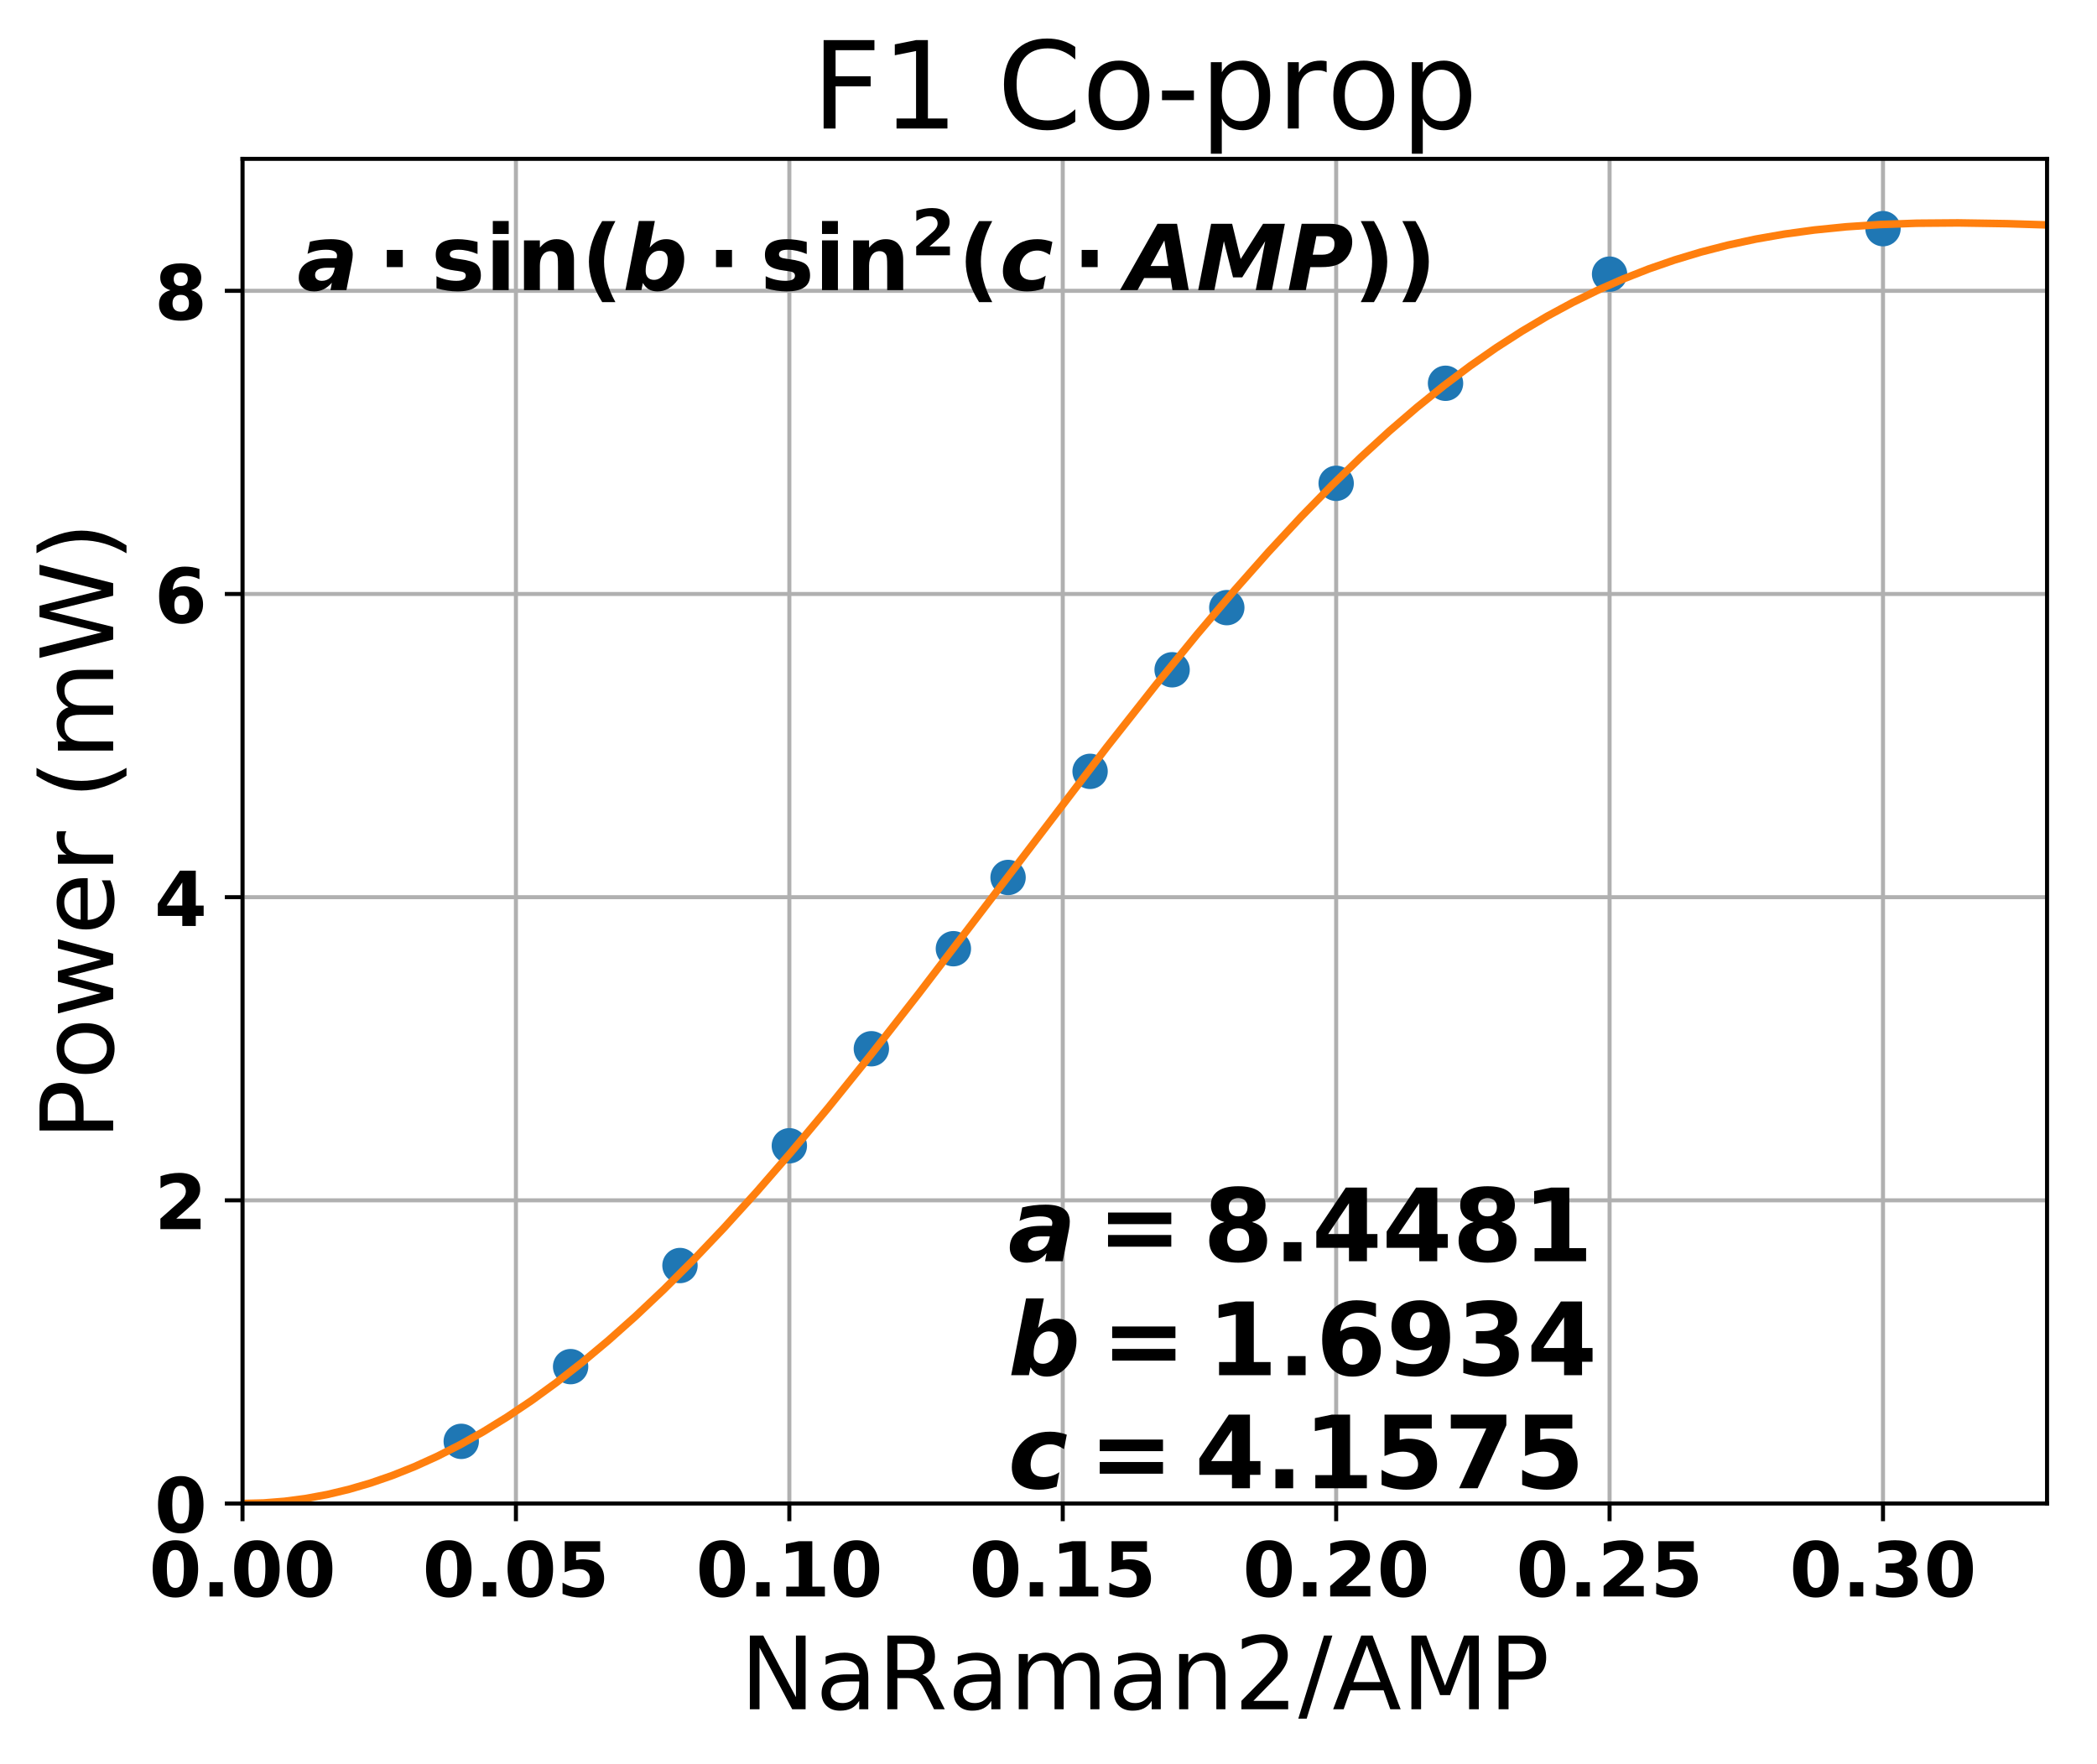
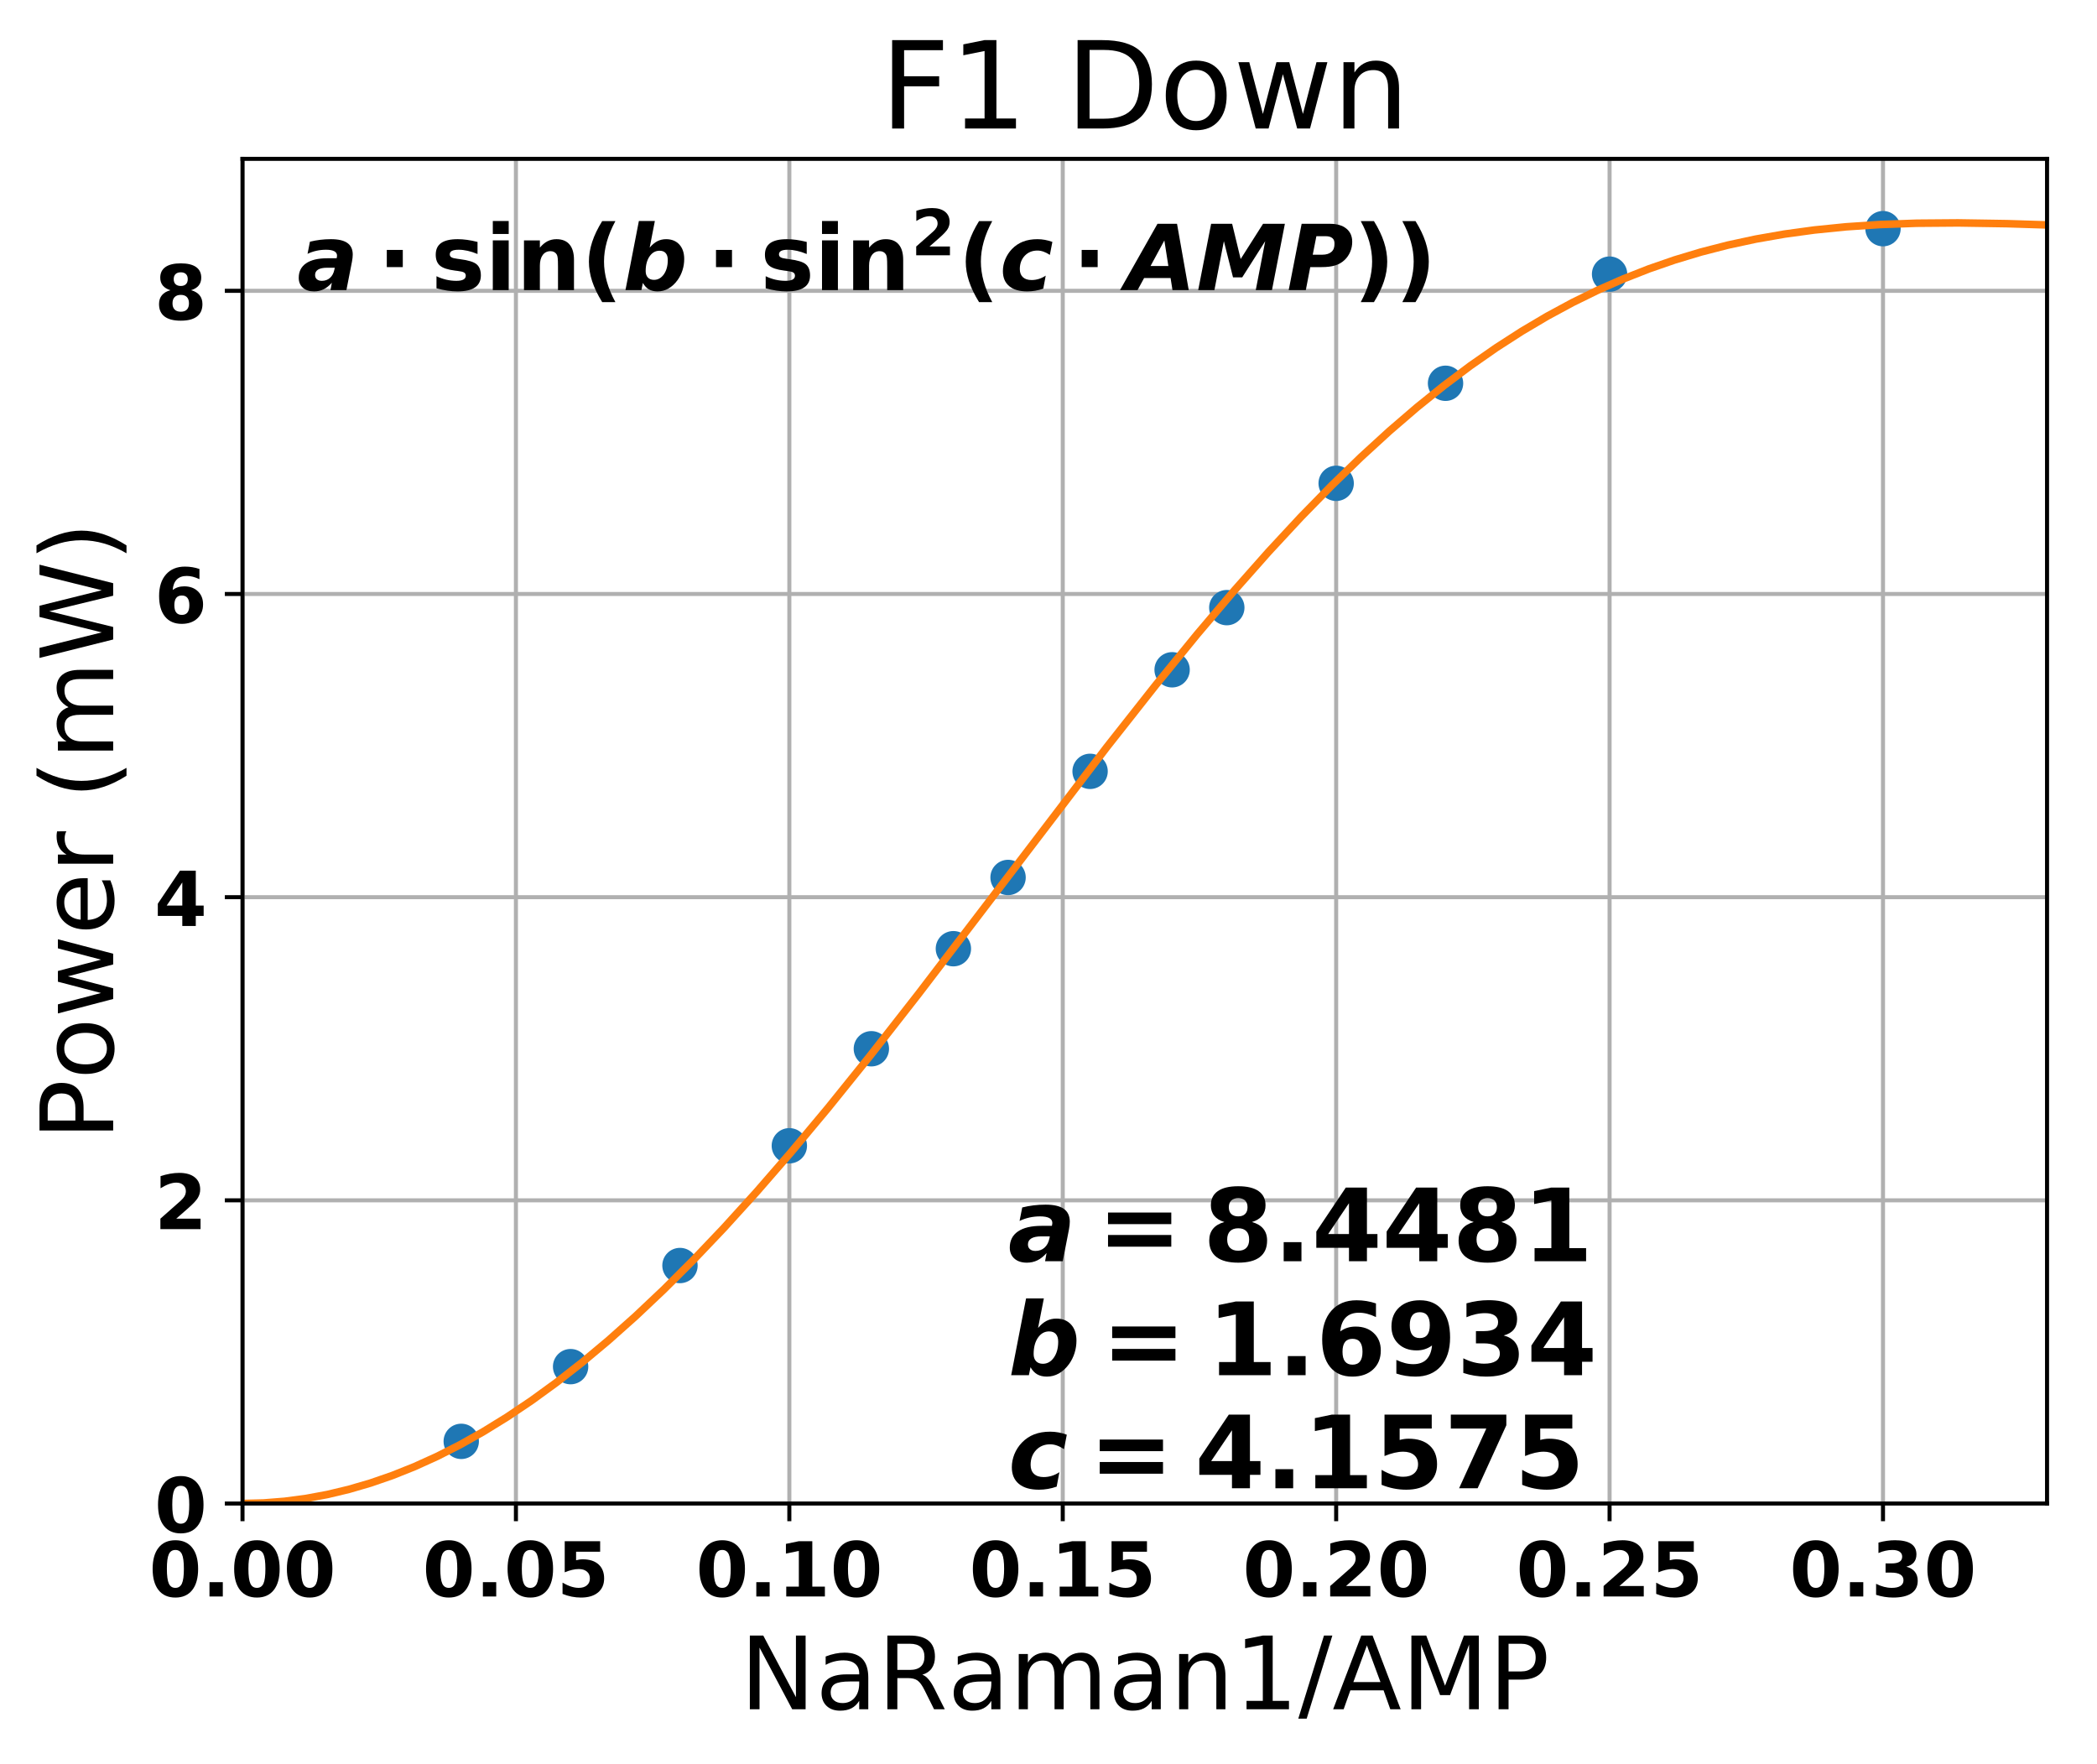
<svg xmlns="http://www.w3.org/2000/svg" xmlns:xlink="http://www.w3.org/1999/xlink" height="349pt" version="1.1" viewBox="0 0 415 349" width="415pt">
  <defs>
    <style type="text/css">
*{stroke-linecap:butt;stroke-linejoin:round;}
  </style>
  </defs>
  <g id="figure_1">
    <g id="patch_1">
      <path d="M 0 349.622  L 415.813 349.622  L 415.813 0  L 0 0  z " style="fill:none;" />
    </g>
    <g id="axes_1">
      <g id="patch_2">
        <path d="M 47.993 297.548  L 405.113 297.548  L 405.113 31.436  L 47.993 31.436  z " style="fill:none;" />
      </g>
      <g id="matplotlib.axis_1">
        <g id="xtick_1">
          <g id="line2d_1">
            <path clip-path="url(#pe3d13dc53c)" d="M 47.993 297.548  L 47.993 31.436  " style="fill:none;stroke:#b0b0b0;stroke-linecap:square;stroke-width:0.8;" />
          </g>
          <g id="line2d_2">
            <defs>
              <path d="M 0 0  L 0 3.5  " id="m005f0a59be" style="stroke:#000000;stroke-width:0.8;" />
            </defs>
            <g>
              <use style="stroke:#000000;stroke-width:0.8;" x="47.993" xlink:href="#m005f0a59be" y="297.548" />
            </g>
          </g>
          <g id="text_1">
            <defs>
              <path d="M 46 36.531  Q 46 50.203 43.438 55.781  Q 40.875 61.375 34.812 61.375  Q 28.766 61.375 26.172 55.781  Q 23.578 50.203 23.578 36.531  Q 23.578 22.703 26.172 17.031  Q 28.766 11.375 34.812 11.375  Q 40.828 11.375 43.406 17.031  Q 46 22.703 46 36.531  z M 64.797 36.375  Q 64.797 18.266 56.984 8.422  Q 49.172 -1.422 34.812 -1.422  Q 20.406 -1.422 12.594 8.422  Q 4.781 18.266 4.781 36.375  Q 4.781 54.547 12.594 64.375  Q 20.406 74.219 34.812 74.219  Q 49.172 74.219 56.984 64.375  Q 64.797 54.547 64.797 36.375  z " id="DejaVuSans-Bold-30" />
              <path d="M 10.203 18.891  L 27.781 18.891  L 27.781 0  L 10.203 0  z " id="DejaVuSans-Bold-2e" />
            </defs>
            <g transform="translate(29.48906 315.9459)scale(0.15 -0.15)">
              <use xlink:href="#DejaVuSans-Bold-30" />
              <use x="69.58" xlink:href="#DejaVuSans-Bold-2e" />
              <use x="107.568" xlink:href="#DejaVuSans-Bold-30" />
              <use x="177.148" xlink:href="#DejaVuSans-Bold-30" />
            </g>
          </g>
        </g>
        <g id="xtick_2">
          <g id="line2d_3">
            <path clip-path="url(#pe3d13dc53c)" d="M 102.102 297.548  L 102.102 31.436  " style="fill:none;stroke:#b0b0b0;stroke-linecap:square;stroke-width:0.8;" />
          </g>
          <g id="line2d_4">
            <g>
              <use style="stroke:#000000;stroke-width:0.8;" x="102.102" xlink:href="#m005f0a59be" y="297.548" />
            </g>
          </g>
          <g id="text_2">
            <defs>
              <path d="M 10.594 72.906  L 57.328 72.906  L 57.328 59.078  L 25.594 59.078  L 25.594 47.797  Q 27.734 48.391 29.906 48.703  Q 32.078 49.031 34.422 49.031  Q 47.75 49.031 55.172 42.359  Q 62.594 35.688 62.594 23.781  Q 62.594 11.969 54.516 5.266  Q 46.438 -1.422 32.078 -1.422  Q 25.875 -1.422 19.797 -0.219  Q 13.719 0.984 7.719 3.422  L 7.719 18.219  Q 13.672 14.797 19.016 13.078  Q 24.359 11.375 29.109 11.375  Q 35.938 11.375 39.859 14.719  Q 43.797 18.062 43.797 23.781  Q 43.797 29.547 39.859 32.859  Q 35.938 36.188 29.109 36.188  Q 25.047 36.188 20.453 35.125  Q 15.875 34.078 10.594 31.891  z " id="DejaVuSans-Bold-35" />
            </defs>
            <g transform="translate(83.59815 315.9459)scale(0.15 -0.15)">
              <use xlink:href="#DejaVuSans-Bold-30" />
              <use x="69.58" xlink:href="#DejaVuSans-Bold-2e" />
              <use x="107.568" xlink:href="#DejaVuSans-Bold-30" />
              <use x="177.148" xlink:href="#DejaVuSans-Bold-35" />
            </g>
          </g>
        </g>
        <g id="xtick_3">
          <g id="line2d_5">
            <path clip-path="url(#pe3d13dc53c)" d="M 156.211 297.548  L 156.211 31.436  " style="fill:none;stroke:#b0b0b0;stroke-linecap:square;stroke-width:0.8;" />
          </g>
          <g id="line2d_6">
            <g>
              <use style="stroke:#000000;stroke-width:0.8;" x="156.211" xlink:href="#m005f0a59be" y="297.548" />
            </g>
          </g>
          <g id="text_3">
            <defs>
              <path d="M 11.719 12.984  L 28.328 12.984  L 28.328 60.109  L 11.281 56.594  L 11.281 69.391  L 28.219 72.906  L 46.094 72.906  L 46.094 12.984  L 62.703 12.984  L 62.703 0  L 11.719 0  z " id="DejaVuSans-Bold-31" />
            </defs>
            <g transform="translate(137.7072 315.9459)scale(0.15 -0.15)">
              <use xlink:href="#DejaVuSans-Bold-30" />
              <use x="69.58" xlink:href="#DejaVuSans-Bold-2e" />
              <use x="107.568" xlink:href="#DejaVuSans-Bold-31" />
              <use x="177.148" xlink:href="#DejaVuSans-Bold-30" />
            </g>
          </g>
        </g>
        <g id="xtick_4">
          <g id="line2d_7">
            <path clip-path="url(#pe3d13dc53c)" d="M 210.32 297.548  L 210.32 31.436  " style="fill:none;stroke:#b0b0b0;stroke-linecap:square;stroke-width:0.8;" />
          </g>
          <g id="line2d_8">
            <g>
              <use style="stroke:#000000;stroke-width:0.8;" x="210.32" xlink:href="#m005f0a59be" y="297.548" />
            </g>
          </g>
          <g id="text_4">
            <g transform="translate(191.8163 315.9459)scale(0.15 -0.15)">
              <use xlink:href="#DejaVuSans-Bold-30" />
              <use x="69.58" xlink:href="#DejaVuSans-Bold-2e" />
              <use x="107.568" xlink:href="#DejaVuSans-Bold-31" />
              <use x="177.148" xlink:href="#DejaVuSans-Bold-35" />
            </g>
          </g>
        </g>
        <g id="xtick_5">
          <g id="line2d_9">
            <path clip-path="url(#pe3d13dc53c)" d="M 264.429 297.548  L 264.429 31.436  " style="fill:none;stroke:#b0b0b0;stroke-linecap:square;stroke-width:0.8;" />
          </g>
          <g id="line2d_10">
            <g>
              <use style="stroke:#000000;stroke-width:0.8;" x="264.429" xlink:href="#m005f0a59be" y="297.548" />
            </g>
          </g>
          <g id="text_5">
            <defs>
              <path d="M 28.812 13.812  L 60.891 13.812  L 60.891 0  L 7.906 0  L 7.906 13.812  L 34.516 37.312  Q 38.094 40.531 39.797 43.609  Q 41.5 46.688 41.5 50  Q 41.5 55.125 38.062 58.25  Q 34.625 61.375 28.906 61.375  Q 24.516 61.375 19.281 59.5  Q 14.062 57.625 8.109 53.906  L 8.109 69.922  Q 14.453 72.016 20.656 73.109  Q 26.859 74.219 32.812 74.219  Q 45.906 74.219 53.156 68.453  Q 60.406 62.703 60.406 52.391  Q 60.406 46.438 57.328 41.281  Q 54.25 36.141 44.391 27.484  z " id="DejaVuSans-Bold-32" />
            </defs>
            <g transform="translate(245.9254 315.9459)scale(0.15 -0.15)">
              <use xlink:href="#DejaVuSans-Bold-30" />
              <use x="69.58" xlink:href="#DejaVuSans-Bold-2e" />
              <use x="107.568" xlink:href="#DejaVuSans-Bold-32" />
              <use x="177.148" xlink:href="#DejaVuSans-Bold-30" />
            </g>
          </g>
        </g>
        <g id="xtick_6">
          <g id="line2d_11">
            <path clip-path="url(#pe3d13dc53c)" d="M 318.538 297.548  L 318.538 31.436  " style="fill:none;stroke:#b0b0b0;stroke-linecap:square;stroke-width:0.8;" />
          </g>
          <g id="line2d_12">
            <g>
              <use style="stroke:#000000;stroke-width:0.8;" x="318.538" xlink:href="#m005f0a59be" y="297.548" />
            </g>
          </g>
          <g id="text_6">
            <g transform="translate(300.0345 315.9459)scale(0.15 -0.15)">
              <use xlink:href="#DejaVuSans-Bold-30" />
              <use x="69.58" xlink:href="#DejaVuSans-Bold-2e" />
              <use x="107.568" xlink:href="#DejaVuSans-Bold-32" />
              <use x="177.148" xlink:href="#DejaVuSans-Bold-35" />
            </g>
          </g>
        </g>
        <g id="xtick_7">
          <g id="line2d_13">
            <path clip-path="url(#pe3d13dc53c)" d="M 372.648 297.548  L 372.648 31.436  " style="fill:none;stroke:#b0b0b0;stroke-linecap:square;stroke-width:0.8;" />
          </g>
          <g id="line2d_14">
            <g>
              <use style="stroke:#000000;stroke-width:0.8;" x="372.648" xlink:href="#m005f0a59be" y="297.548" />
            </g>
          </g>
          <g id="text_7">
            <defs>
              <path d="M 46.578 39.312  Q 53.953 37.406 57.781 32.688  Q 61.625 27.984 61.625 20.703  Q 61.625 9.859 53.312 4.219  Q 45.016 -1.422 29.109 -1.422  Q 23.484 -1.422 17.844 -0.516  Q 12.203 0.391 6.688 2.203  L 6.688 16.703  Q 11.969 14.062 17.156 12.719  Q 22.359 11.375 27.391 11.375  Q 34.859 11.375 38.844 13.953  Q 42.828 16.547 42.828 21.391  Q 42.828 26.375 38.75 28.938  Q 34.672 31.5 26.703 31.5  L 19.188 31.5  L 19.188 43.609  L 27.094 43.609  Q 34.188 43.609 37.641 45.828  Q 41.109 48.047 41.109 52.594  Q 41.109 56.781 37.734 59.078  Q 34.375 61.375 28.219 61.375  Q 23.688 61.375 19.047 60.344  Q 14.406 59.328 9.812 57.328  L 9.812 71.094  Q 15.375 72.656 20.844 73.438  Q 26.312 74.219 31.594 74.219  Q 45.797 74.219 52.844 69.547  Q 59.906 64.891 59.906 55.516  Q 59.906 49.125 56.531 45.047  Q 53.172 40.969 46.578 39.312  z " id="DejaVuSans-Bold-33" />
            </defs>
            <g transform="translate(354.1436 315.9459)scale(0.15 -0.15)">
              <use xlink:href="#DejaVuSans-Bold-30" />
              <use x="69.58" xlink:href="#DejaVuSans-Bold-2e" />
              <use x="107.568" xlink:href="#DejaVuSans-Bold-33" />
              <use x="177.148" xlink:href="#DejaVuSans-Bold-30" />
            </g>
          </g>
        </g>
        <g id="text_8">
          <defs>
            <path d="M 9.812 72.906  L 23.094 72.906  L 55.422 11.922  L 55.422 72.906  L 64.984 72.906  L 64.984 0  L 51.703 0  L 19.391 60.984  L 19.391 0  L 9.812 0  z " id="DejaVuSans-4e" />
            <path d="M 34.281 27.484  Q 23.391 27.484 19.188 25  Q 14.984 22.516 14.984 16.5  Q 14.984 11.719 18.141 8.906  Q 21.297 6.109 26.703 6.109  Q 34.188 6.109 38.703 11.406  Q 43.219 16.703 43.219 25.484  L 43.219 27.484  z M 52.203 31.203  L 52.203 0  L 43.219 0  L 43.219 8.297  Q 40.141 3.328 35.547 0.953  Q 30.953 -1.422 24.312 -1.422  Q 15.922 -1.422 10.953 3.297  Q 6 8.016 6 15.922  Q 6 25.141 12.172 29.828  Q 18.359 34.516 30.609 34.516  L 43.219 34.516  L 43.219 35.406  Q 43.219 41.609 39.141 45  Q 35.062 48.391 27.688 48.391  Q 23 48.391 18.547 47.266  Q 14.109 46.141 10.016 43.891  L 10.016 52.203  Q 14.938 54.109 19.578 55.047  Q 24.219 56 28.609 56  Q 40.484 56 46.344 49.844  Q 52.203 43.703 52.203 31.203  z " id="DejaVuSans-61" />
            <path d="M 44.391 34.188  Q 47.562 33.109 50.562 29.594  Q 53.562 26.078 56.594 19.922  L 66.609 0  L 56 0  L 46.688 18.703  Q 43.062 26.031 39.672 28.422  Q 36.281 30.812 30.422 30.812  L 19.672 30.812  L 19.672 0  L 9.812 0  L 9.812 72.906  L 32.078 72.906  Q 44.578 72.906 50.734 67.672  Q 56.891 62.453 56.891 51.906  Q 56.891 45.016 53.688 40.469  Q 50.484 35.938 44.391 34.188  z M 19.672 64.797  L 19.672 38.922  L 32.078 38.922  Q 39.203 38.922 42.844 42.219  Q 46.484 45.516 46.484 51.906  Q 46.484 58.297 42.844 61.547  Q 39.203 64.797 32.078 64.797  z " id="DejaVuSans-52" />
            <path d="M 52 44.188  Q 55.375 50.25 60.062 53.125  Q 64.75 56 71.094 56  Q 79.641 56 84.281 50.016  Q 88.922 44.047 88.922 33.016  L 88.922 0  L 79.891 0  L 79.891 32.719  Q 79.891 40.578 77.094 44.375  Q 74.312 48.188 68.609 48.188  Q 61.625 48.188 57.562 43.547  Q 53.516 38.922 53.516 30.906  L 53.516 0  L 44.484 0  L 44.484 32.719  Q 44.484 40.625 41.703 44.406  Q 38.922 48.188 33.109 48.188  Q 26.219 48.188 22.156 43.531  Q 18.109 38.875 18.109 30.906  L 18.109 0  L 9.078 0  L 9.078 54.688  L 18.109 54.688  L 18.109 46.188  Q 21.188 51.219 25.484 53.609  Q 29.781 56 35.688 56  Q 41.656 56 45.828 52.969  Q 50 49.953 52 44.188  z " id="DejaVuSans-6d" />
            <path d="M 54.891 33.016  L 54.891 0  L 45.906 0  L 45.906 32.719  Q 45.906 40.484 42.875 44.328  Q 39.844 48.188 33.797 48.188  Q 26.516 48.188 22.312 43.547  Q 18.109 38.922 18.109 30.906  L 18.109 0  L 9.078 0  L 9.078 54.688  L 18.109 54.688  L 18.109 46.188  Q 21.344 51.125 25.703 53.562  Q 30.078 56 35.797 56  Q 45.219 56 50.047 50.172  Q 54.891 44.344 54.891 33.016  z " id="DejaVuSans-6e" />
-             <path d="M 19.188 8.297  L 53.609 8.297  L 53.609 0  L 7.328 0  L 7.328 8.297  Q 12.938 14.109 22.625 23.891  Q 32.328 33.688 34.812 36.531  Q 39.547 41.844 41.422 45.531  Q 43.312 49.219 43.312 52.781  Q 43.312 58.594 39.234 62.25  Q 35.156 65.922 28.609 65.922  Q 23.969 65.922 18.812 64.312  Q 13.672 62.703 7.812 59.422  L 7.812 69.391  Q 13.766 71.781 18.938 73  Q 24.125 74.219 28.422 74.219  Q 39.75 74.219 46.484 68.547  Q 53.219 62.891 53.219 53.422  Q 53.219 48.922 51.531 44.891  Q 49.859 40.875 45.406 35.406  Q 44.188 33.984 37.641 27.219  Q 31.109 20.453 19.188 8.297  z " id="DejaVuSans-32" />
+             <path d="M 12.406 8.297  L 28.516 8.297  L 28.516 63.922  L 10.984 60.406  L 10.984 69.391  L 28.422 72.906  L 38.281 72.906  L 38.281 8.297  L 54.391 8.297  L 54.391 0  L 12.406 0  z " id="DejaVuSans-31" />
            <path d="M 25.391 72.906  L 33.688 72.906  L 8.297 -9.281  L 0 -9.281  z " id="DejaVuSans-2f" />
            <path d="M 34.188 63.188  L 20.797 26.906  L 47.609 26.906  z M 28.609 72.906  L 39.797 72.906  L 67.578 0  L 57.328 0  L 50.688 18.703  L 17.828 18.703  L 11.188 0  L 0.781 0  z " id="DejaVuSans-41" />
            <path d="M 9.812 72.906  L 24.516 72.906  L 43.109 23.297  L 61.812 72.906  L 76.516 72.906  L 76.516 0  L 66.891 0  L 66.891 64.016  L 48.094 14.016  L 38.188 14.016  L 19.391 64.016  L 19.391 0  L 9.812 0  z " id="DejaVuSans-4d" />
            <path d="M 19.672 64.797  L 19.672 37.406  L 32.078 37.406  Q 38.969 37.406 42.719 40.969  Q 46.484 44.531 46.484 51.125  Q 46.484 57.672 42.719 61.234  Q 38.969 64.797 32.078 64.797  z M 9.812 72.906  L 32.078 72.906  Q 44.344 72.906 50.609 67.359  Q 56.891 61.812 56.891 51.125  Q 56.891 40.328 50.609 34.812  Q 44.344 29.297 32.078 29.297  L 19.672 29.297  L 19.672 0  L 9.812 0  z " id="DejaVuSans-50" />
          </defs>
          <g transform="translate(146.4342 338.2623)scale(0.2 -0.2)">
            <use xlink:href="#DejaVuSans-4e" />
            <use x="74.805" xlink:href="#DejaVuSans-61" />
            <use x="136.084" xlink:href="#DejaVuSans-52" />
            <use x="205.535" xlink:href="#DejaVuSans-61" />
            <use x="266.814" xlink:href="#DejaVuSans-6d" />
            <use x="364.227" xlink:href="#DejaVuSans-61" />
            <use x="425.506" xlink:href="#DejaVuSans-6e" />
-             <use x="488.885" xlink:href="#DejaVuSans-32" />
+             <use x="488.885" xlink:href="#DejaVuSans-31" />
            <use x="552.508" xlink:href="#DejaVuSans-2f" />
            <use x="586.199" xlink:href="#DejaVuSans-41" />
            <use x="654.607" xlink:href="#DejaVuSans-4d" />
            <use x="740.887" xlink:href="#DejaVuSans-50" />
          </g>
        </g>
      </g>
      <g id="matplotlib.axis_2">
        <g id="ytick_1">
          <g id="line2d_15">
            <path clip-path="url(#pe3d13dc53c)" d="M 47.993 297.548  L 405.113 297.548  " style="fill:none;stroke:#b0b0b0;stroke-linecap:square;stroke-width:0.8;" />
          </g>
          <g id="line2d_16">
            <defs>
              <path d="M 0 0  L -3.5 0  " id="mc3ce260a5b" style="stroke:#000000;stroke-width:0.8;" />
            </defs>
            <g>
              <use style="stroke:#000000;stroke-width:0.8;" x="47.993" xlink:href="#mc3ce260a5b" y="297.548" />
            </g>
          </g>
          <g id="text_9">
            <g transform="translate(30.55625 303.2471)scale(0.15 -0.15)">
              <use xlink:href="#DejaVuSans-Bold-30" />
            </g>
          </g>
        </g>
        <g id="ytick_2">
          <g id="line2d_17">
            <path clip-path="url(#pe3d13dc53c)" d="M 47.993 237.549  L 405.113 237.549  " style="fill:none;stroke:#b0b0b0;stroke-linecap:square;stroke-width:0.8;" />
          </g>
          <g id="line2d_18">
            <g>
              <use style="stroke:#000000;stroke-width:0.8;" x="47.993" xlink:href="#mc3ce260a5b" y="237.549" />
            </g>
          </g>
          <g id="text_10">
            <g transform="translate(30.55625 243.248)scale(0.15 -0.15)">
              <use xlink:href="#DejaVuSans-Bold-32" />
            </g>
          </g>
        </g>
        <g id="ytick_3">
          <g id="line2d_19">
            <path clip-path="url(#pe3d13dc53c)" d="M 47.993 177.55  L 405.113 177.55  " style="fill:none;stroke:#b0b0b0;stroke-linecap:square;stroke-width:0.8;" />
          </g>
          <g id="line2d_20">
            <g>
              <use style="stroke:#000000;stroke-width:0.8;" x="47.993" xlink:href="#mc3ce260a5b" y="177.55" />
            </g>
          </g>
          <g id="text_11">
            <defs>
              <path d="M 36.812 57.422  L 16.219 26.906  L 36.812 26.906  z M 33.688 72.906  L 54.594 72.906  L 54.594 26.906  L 64.984 26.906  L 64.984 13.281  L 54.594 13.281  L 54.594 0  L 36.812 0  L 36.812 13.281  L 4.5 13.281  L 4.5 29.391  z " id="DejaVuSans-Bold-34" />
            </defs>
            <g transform="translate(30.55625 183.249)scale(0.15 -0.15)">
              <use xlink:href="#DejaVuSans-Bold-34" />
            </g>
          </g>
        </g>
        <g id="ytick_4">
          <g id="line2d_21">
            <path clip-path="url(#pe3d13dc53c)" d="M 47.993 117.551  L 405.113 117.551  " style="fill:none;stroke:#b0b0b0;stroke-linecap:square;stroke-width:0.8;" />
          </g>
          <g id="line2d_22">
            <g>
              <use style="stroke:#000000;stroke-width:0.8;" x="47.993" xlink:href="#mc3ce260a5b" y="117.551" />
            </g>
          </g>
          <g id="text_12">
            <defs>
              <path d="M 36.188 35.984  Q 31.25 35.984 28.781 32.781  Q 26.312 29.594 26.312 23.188  Q 26.312 16.797 28.781 13.594  Q 31.25 10.406 36.188 10.406  Q 41.156 10.406 43.625 13.594  Q 46.094 16.797 46.094 23.188  Q 46.094 29.594 43.625 32.781  Q 41.156 35.984 36.188 35.984  z M 59.422 71  L 59.422 57.516  Q 54.781 59.719 50.672 60.766  Q 46.578 61.812 42.672 61.812  Q 34.281 61.812 29.594 57.141  Q 24.906 52.484 24.125 43.312  Q 27.344 45.703 31.094 46.891  Q 34.859 48.094 39.312 48.094  Q 50.484 48.094 57.344 41.547  Q 64.203 35.016 64.203 24.422  Q 64.203 12.703 56.531 5.641  Q 48.875 -1.422 35.984 -1.422  Q 21.781 -1.422 13.984 8.172  Q 6.203 17.781 6.203 35.406  Q 6.203 53.469 15.312 63.797  Q 24.422 74.125 40.281 74.125  Q 45.312 74.125 50.047 73.344  Q 54.781 72.562 59.422 71  z " id="DejaVuSans-Bold-36" />
            </defs>
            <g transform="translate(30.55625 123.25)scale(0.15 -0.15)">
              <use xlink:href="#DejaVuSans-Bold-36" />
            </g>
          </g>
        </g>
        <g id="ytick_5">
          <g id="line2d_23">
            <path clip-path="url(#pe3d13dc53c)" d="M 47.993 57.552  L 405.113 57.552  " style="fill:none;stroke:#b0b0b0;stroke-linecap:square;stroke-width:0.8;" />
          </g>
          <g id="line2d_24">
            <g>
              <use style="stroke:#000000;stroke-width:0.8;" x="47.993" xlink:href="#mc3ce260a5b" y="57.552" />
            </g>
          </g>
          <g id="text_13">
            <defs>
              <path d="M 34.812 32.625  Q 29.547 32.625 26.703 29.734  Q 23.875 26.859 23.875 21.484  Q 23.875 16.109 26.703 13.25  Q 29.547 10.406 34.812 10.406  Q 40.047 10.406 42.828 13.25  Q 45.609 16.109 45.609 21.484  Q 45.609 26.906 42.828 29.766  Q 40.047 32.625 34.812 32.625  z M 21.094 38.812  Q 14.453 40.828 11.078 44.969  Q 7.719 49.125 7.719 55.328  Q 7.719 64.547 14.594 69.375  Q 21.484 74.219 34.812 74.219  Q 48.047 74.219 54.922 69.406  Q 61.812 64.594 61.812 55.328  Q 61.812 49.125 58.422 44.969  Q 55.031 40.828 48.391 38.812  Q 55.812 36.766 59.594 32.156  Q 63.375 27.547 63.375 20.516  Q 63.375 9.672 56.172 4.125  Q 48.969 -1.422 34.812 -1.422  Q 20.609 -1.422 13.359 4.125  Q 6.109 9.672 6.109 20.516  Q 6.109 27.547 9.891 32.156  Q 13.672 36.766 21.094 38.812  z M 25.484 53.422  Q 25.484 49.078 27.906 46.734  Q 30.328 44.391 34.812 44.391  Q 39.203 44.391 41.594 46.734  Q 44 49.078 44 53.422  Q 44 57.766 41.594 60.078  Q 39.203 62.406 34.812 62.406  Q 30.328 62.406 27.906 60.062  Q 25.484 57.719 25.484 53.422  z " id="DejaVuSans-Bold-38" />
            </defs>
            <g transform="translate(30.55625 63.25093)scale(0.15 -0.15)">
              <use xlink:href="#DejaVuSans-Bold-38" />
            </g>
          </g>
        </g>
        <g id="text_14">
          <defs>
            <path d="M 30.609 48.391  Q 23.391 48.391 19.188 42.75  Q 14.984 37.109 14.984 27.297  Q 14.984 17.484 19.156 11.844  Q 23.344 6.203 30.609 6.203  Q 37.797 6.203 41.984 11.859  Q 46.188 17.531 46.188 27.297  Q 46.188 37.016 41.984 42.703  Q 37.797 48.391 30.609 48.391  z M 30.609 56  Q 42.328 56 49.016 48.375  Q 55.719 40.766 55.719 27.297  Q 55.719 13.875 49.016 6.219  Q 42.328 -1.422 30.609 -1.422  Q 18.844 -1.422 12.172 6.219  Q 5.516 13.875 5.516 27.297  Q 5.516 40.766 12.172 48.375  Q 18.844 56 30.609 56  z " id="DejaVuSans-6f" />
            <path d="M 4.203 54.688  L 13.188 54.688  L 24.422 12.016  L 35.594 54.688  L 46.188 54.688  L 57.422 12.016  L 68.609 54.688  L 77.594 54.688  L 63.281 0  L 52.688 0  L 40.922 44.828  L 29.109 0  L 18.5 0  z " id="DejaVuSans-77" />
            <path d="M 56.203 29.594  L 56.203 25.203  L 14.891 25.203  Q 15.484 15.922 20.484 11.062  Q 25.484 6.203 34.422 6.203  Q 39.594 6.203 44.453 7.469  Q 49.312 8.734 54.109 11.281  L 54.109 2.781  Q 49.266 0.734 44.188 -0.344  Q 39.109 -1.422 33.891 -1.422  Q 20.797 -1.422 13.156 6.188  Q 5.516 13.812 5.516 26.812  Q 5.516 40.234 12.766 48.109  Q 20.016 56 32.328 56  Q 43.359 56 49.781 48.891  Q 56.203 41.797 56.203 29.594  z M 47.219 32.234  Q 47.125 39.594 43.094 43.984  Q 39.062 48.391 32.422 48.391  Q 24.906 48.391 20.391 44.141  Q 15.875 39.891 15.188 32.172  z " id="DejaVuSans-65" />
            <path d="M 41.109 46.297  Q 39.594 47.172 37.812 47.578  Q 36.031 48 33.891 48  Q 26.266 48 22.188 43.047  Q 18.109 38.094 18.109 28.812  L 18.109 0  L 9.078 0  L 9.078 54.688  L 18.109 54.688  L 18.109 46.188  Q 20.953 51.172 25.484 53.578  Q 30.031 56 36.531 56  Q 37.453 56 38.578 55.875  Q 39.703 55.766 41.062 55.516  z " id="DejaVuSans-72" />
            <path id="DejaVuSans-20" />
            <path d="M 31 75.875  Q 24.469 64.656 21.281 53.656  Q 18.109 42.672 18.109 31.391  Q 18.109 20.125 21.312 9.062  Q 24.516 -2 31 -13.188  L 23.188 -13.188  Q 15.875 -1.703 12.234 9.375  Q 8.594 20.453 8.594 31.391  Q 8.594 42.281 12.203 53.312  Q 15.828 64.359 23.188 75.875  z " id="DejaVuSans-28" />
            <path d="M 3.328 72.906  L 13.281 72.906  L 28.609 11.281  L 43.891 72.906  L 54.984 72.906  L 70.312 11.281  L 85.594 72.906  L 95.609 72.906  L 77.297 0  L 64.891 0  L 49.516 63.281  L 33.984 0  L 21.578 0  z " id="DejaVuSans-57" />
            <path d="M 8.016 75.875  L 15.828 75.875  Q 23.141 64.359 26.781 53.312  Q 30.422 42.281 30.422 31.391  Q 30.422 20.453 26.781 9.375  Q 23.141 -1.703 15.828 -13.188  L 8.016 -13.188  Q 14.5 -2 17.703 9.062  Q 20.906 20.125 20.906 31.391  Q 20.906 42.672 17.703 53.656  Q 14.5 64.656 8.016 75.875  z " id="DejaVuSans-29" />
          </defs>
          <g transform="translate(22.39688 225.6876)rotate(-90)scale(0.2 -0.2)">
            <use xlink:href="#DejaVuSans-50" />
            <use x="60.256" xlink:href="#DejaVuSans-6f" />
            <use x="121.438" xlink:href="#DejaVuSans-77" />
            <use x="203.225" xlink:href="#DejaVuSans-65" />
            <use x="264.748" xlink:href="#DejaVuSans-72" />
            <use x="305.861" xlink:href="#DejaVuSans-20" />
            <use x="337.648" xlink:href="#DejaVuSans-28" />
            <use x="376.662" xlink:href="#DejaVuSans-6d" />
            <use x="474.074" xlink:href="#DejaVuSans-57" />
            <use x="572.951" xlink:href="#DejaVuSans-29" />
          </g>
        </g>
      </g>
      <g id="line2d_25">
        <defs>
          <path d="M 0 3  C 0.796 3 1.559 2.684 2.121 2.121  C 2.684 1.559 3 0.796 3 0  C 3 -0.796 2.684 -1.559 2.121 -2.121  C 1.559 -2.684 0.796 -3 0 -3  C -0.796 -3 -1.559 -2.684 -2.121 -2.121  C -2.684 -1.559 -3 -0.796 -3 0  C -3 0.796 -2.684 1.559 -2.121 2.121  C -1.559 2.684 -0.796 3 0 3  z " id="mcb2457e3ba" style="stroke:#1f77b4;" />
        </defs>
        <g clip-path="url(#pe3d13dc53c)">
          <use style="fill:#1f77b4;stroke:#1f77b4;" x="372.648" xlink:href="#mcb2457e3ba" y="45.252" />
          <use style="fill:#1f77b4;stroke:#1f77b4;" x="318.538" xlink:href="#mcb2457e3ba" y="54.252" />
          <use style="fill:#1f77b4;stroke:#1f77b4;" x="286.073" xlink:href="#mcb2457e3ba" y="75.852" />
          <use style="fill:#1f77b4;stroke:#1f77b4;" x="264.429" xlink:href="#mcb2457e3ba" y="95.651" />
          <use style="fill:#1f77b4;stroke:#1f77b4;" x="242.786" xlink:href="#mcb2457e3ba" y="120.251" />
          <use style="fill:#1f77b4;stroke:#1f77b4;" x="231.964" xlink:href="#mcb2457e3ba" y="132.551" />
          <use style="fill:#1f77b4;stroke:#1f77b4;" x="215.731" xlink:href="#mcb2457e3ba" y="152.651" />
          <use style="fill:#1f77b4;stroke:#1f77b4;" x="199.498" xlink:href="#mcb2457e3ba" y="173.65" />
          <use style="fill:#1f77b4;stroke:#1f77b4;" x="188.677" xlink:href="#mcb2457e3ba" y="187.75" />
          <use style="fill:#1f77b4;stroke:#1f77b4;" x="172.444" xlink:href="#mcb2457e3ba" y="207.55" />
          <use style="fill:#1f77b4;stroke:#1f77b4;" x="156.211" xlink:href="#mcb2457e3ba" y="226.749" />
          <use style="fill:#1f77b4;stroke:#1f77b4;" x="134.568" xlink:href="#mcb2457e3ba" y="250.449" />
          <use style="fill:#1f77b4;stroke:#1f77b4;" x="112.924" xlink:href="#mcb2457e3ba" y="270.459" />
          <use style="fill:#1f77b4;stroke:#1f77b4;" x="91.28" xlink:href="#mcb2457e3ba" y="285.248" />
        </g>
      </g>
      <g id="line2d_26">
        <path clip-path="url(#pe3d13dc53c)" d="M 47.993 297.548  L 52.172 297.438  L 56.35 297.106  L 60.565 296.548  L 64.779 295.766  L 69.029 294.751  L 73.315 293.5  L 77.637 292.006  L 82.03 290.253  L 86.494 288.229  L 91.03 285.927  L 95.638 283.337  L 100.352 280.429  L 105.174 277.191  L 110.102 273.609  L 115.174 269.646  L 120.388 265.285  L 125.781 260.48  L 131.353 255.216  L 137.175 249.405  L 143.246 243.026  L 149.675 235.945  L 156.533 228.053  L 163.926 219.201  L 172.14 209.011  L 181.748 196.725  L 194.677 179.799  L 219.035 147.864  L 228.714 135.588  L 236.928 125.521  L 244.286 116.85  L 251.072 109.189  L 257.465 102.303  L 263.536 96.086  L 269.358 90.441  L 274.965 85.31  L 280.43 80.608  L 285.752 76.321  L 290.966 72.404  L 296.109 68.818  L 301.181 65.552  L 306.217 62.572  L 311.217 59.87  L 316.217 57.42  L 321.253 55.201  L 326.324 53.209  L 331.432 51.441  L 336.646 49.872  L 341.968 48.503  L 347.468 47.319  L 353.147 46.325  L 359.076 45.515  L 365.326 44.886  L 372.04 44.438  L 379.326 44.177  L 387.505 44.112  L 397.184 44.264  L 405.113 44.513  L 405.113 44.513  " style="fill:none;stroke:#ff7f0e;stroke-linecap:square;stroke-width:1.5;" />
      </g>
      <g id="patch_3">
        <path d="M 47.993 297.548  L 47.993 31.436  " style="fill:none;stroke:#000000;stroke-linecap:square;stroke-linejoin:miter;stroke-width:0.8;" />
      </g>
      <g id="patch_4">
        <path d="M 405.113 297.548  L 405.113 31.436  " style="fill:none;stroke:#000000;stroke-linecap:square;stroke-linejoin:miter;stroke-width:0.8;" />
      </g>
      <g id="patch_5">
        <path d="M 47.993 297.548  L 405.113 297.548  " style="fill:none;stroke:#000000;stroke-linecap:square;stroke-linejoin:miter;stroke-width:0.8;" />
      </g>
      <g id="patch_6">
        <path d="M 47.993 31.436  L 405.113 31.436  " style="fill:none;stroke:#000000;stroke-linecap:square;stroke-linejoin:miter;stroke-width:0.8;" />
      </g>
      <g id="text_15">
        <defs>
          <path d="M 32.906 24.609  Q 26.375 24.609 23.016 22.578  Q 19.672 20.562 19.672 16.609  Q 19.672 13.625 21.656 11.906  Q 23.641 10.203 27.094 10.203  Q 32.469 10.203 36.078 13.453  Q 39.703 16.703 40.922 22.609  L 41.312 24.609  z M 60.203 31.203  L 54.109 0  L 36.625 0  L 38.094 8.109  Q 33.797 3.219 29 0.891  Q 24.219 -1.422 18.609 -1.422  Q 10.844 -1.422 6.266 2.609  Q 1.703 6.641 1.703 13.484  Q 1.703 23.922 9.781 29.469  Q 17.875 35.016 33.109 35.016  L 43.406 35.016  L 43.609 36.375  Q 43.75 37.062 43.766 37.344  Q 43.797 37.641 43.797 37.891  Q 43.797 41.109 40.75 42.75  Q 37.703 44.391 31.688 44.391  Q 26.266 44.391 21.188 43.266  Q 16.109 42.141 11.375 39.891  L 14.016 53.219  Q 19.484 54.594 25.219 55.297  Q 30.953 56 37.109 56  Q 49.266 56 55.172 51.828  Q 61.078 47.656 61.078 39.109  Q 61.078 37.453 60.859 35.469  Q 60.641 33.5 60.203 31.203  z " id="DejaVuSans-BoldOblique-61" />
          <path d="M 10.203 44.188  L 27.781 44.188  L 27.781 25.297  L 10.203 25.297  z " id="DejaVuSans-Bold-22c5" />
          <path d="M 51.125 52.984  L 51.125 39.703  Q 45.516 42.047 40.281 43.219  Q 35.062 44.391 30.422 44.391  Q 25.438 44.391 23.016 43.141  Q 20.609 41.891 20.609 39.312  Q 20.609 37.203 22.438 36.078  Q 24.266 34.969 29 34.422  L 32.078 33.984  Q 45.516 32.281 50.141 28.375  Q 54.781 24.469 54.781 16.109  Q 54.781 7.375 48.328 2.969  Q 41.891 -1.422 29.109 -1.422  Q 23.688 -1.422 17.891 -0.562  Q 12.109 0.297 6 2  L 6 15.281  Q 11.234 12.75 16.719 11.469  Q 22.219 10.203 27.875 10.203  Q 33.016 10.203 35.594 11.609  Q 38.188 13.031 38.188 15.828  Q 38.188 18.172 36.406 19.312  Q 34.625 20.453 29.297 21.094  L 26.219 21.484  Q 14.547 22.953 9.859 26.906  Q 5.172 30.859 5.172 38.922  Q 5.172 47.609 11.125 51.797  Q 17.094 56 29.391 56  Q 34.234 56 39.547 55.266  Q 44.875 54.547 51.125 52.984  z " id="DejaVuSans-Bold-73" />
          <path d="M 8.406 54.688  L 25.875 54.688  L 25.875 0  L 8.406 0  z M 8.406 75.984  L 25.875 75.984  L 25.875 61.719  L 8.406 61.719  z " id="DejaVuSans-Bold-69" />
          <path d="M 63.375 33.297  L 63.375 0  L 45.797 0  L 45.797 5.422  L 45.797 25.484  Q 45.797 32.562 45.484 35.25  Q 45.172 37.938 44.391 39.203  Q 43.359 40.922 41.594 41.875  Q 39.844 42.828 37.594 42.828  Q 32.125 42.828 29 38.594  Q 25.875 34.375 25.875 26.906  L 25.875 0  L 8.406 0  L 8.406 54.688  L 25.875 54.688  L 25.875 46.688  Q 29.828 51.469 34.266 53.734  Q 38.719 56 44.094 56  Q 53.562 56 58.469 50.188  Q 63.375 44.391 63.375 33.297  z " id="DejaVuSans-Bold-6e" />
          <path d="M 37.703 -13.188  L 23.188 -13.188  Q 15.719 -1.125 12.156 9.734  Q 8.594 20.609 8.594 31.297  Q 8.594 42 12.172 52.953  Q 15.766 63.922 23.188 75.875  L 37.703 75.875  Q 31.453 64.312 28.328 53.25  Q 25.203 42.188 25.203 31.391  Q 25.203 20.609 28.297 9.516  Q 31.391 -1.562 37.703 -13.188  z " id="DejaVuSans-Bold-28" />
          <path d="M 40.578 43.312  Q 33.844 43.312 29.562 37.078  Q 25.297 30.859 25.297 20.906  Q 25.297 16.406 27.703 13.844  Q 30.125 11.281 34.422 11.281  Q 41.016 11.281 45.312 17.406  Q 49.609 23.531 49.609 33.109  Q 49.609 38.094 47.281 40.703  Q 44.969 43.312 40.578 43.312  z M 22.219 7.906  L 20.609 0  L 3.078 0  L 17.828 75.984  L 35.406 75.984  L 29.688 46.688  Q 33.688 51.469 38.078 53.734  Q 42.484 56 47.703 56  Q 56.938 56 62.297 50.141  Q 67.672 44.281 67.672 34.188  Q 67.672 27.875 65.797 21.922  Q 63.922 15.969 60.406 11.078  Q 55.953 4.938 50.359 1.75  Q 44.781 -1.422 38.375 -1.422  Q 32.766 -1.422 28.828 0.844  Q 24.906 3.125 22.219 7.906  z " id="DejaVuSans-BoldOblique-62" />
          <path d="M 58.109 52.984  L 55.328 38.719  Q 51.812 41.062 48.391 42.281  Q 44.969 43.5 41.703 43.5  Q 33.156 43.5 27.734 37.766  Q 22.312 32.031 22.312 23.094  Q 22.312 17.391 25.672 14.234  Q 29.047 11.078 35.203 11.078  Q 39.312 11.078 43.266 12.297  Q 47.219 13.531 50.781 15.922  L 48.094 1.609  Q 43.75 0.094 39.359 -0.656  Q 34.969 -1.422 30.516 -1.422  Q 17.625 -1.422 10.672 4.359  Q 3.719 10.156 3.719 20.797  Q 3.719 27.484 6.281 33.781  Q 8.844 40.094 13.625 45.125  Q 18.953 50.641 25.828 53.312  Q 32.719 56 41.703 56  Q 45.844 56 49.938 55.25  Q 54.047 54.5 58.109 52.984  z " id="DejaVuSans-BoldOblique-63" />
          <path d="M 49.125 13.281  L 20.016 13.281  L 12.797 0  L -6.5 0  L 34.719 72.906  L 56.203 72.906  L 69.094 0  L 51.219 0  z M 27.094 26.516  L 46.688 26.516  L 42.281 54.594  z " id="DejaVuSans-BoldOblique-41" />
          <path d="M 16.312 72.906  L 39.406 72.906  L 48.781 34.188  L 73.391 72.906  L 97.406 72.906  L 83.203 0  L 65.375 0  L 75.781 53.812  L 50.484 14.016  L 40.375 14.016  L 30.328 53.812  L 19.922 0  L 2.094 0  z " id="DejaVuSans-BoldOblique-4d" />
          <path d="M 16.312 72.906  L 47.516 72.906  Q 58.984 72.906 65.453 67.656  Q 71.922 62.406 71.922 53.078  Q 71.922 47.359 69.766 42.203  Q 67.625 37.062 63.625 33.203  Q 59.281 29.047 53.266 27.172  Q 47.266 25.297 38.188 25.297  L 25.781 25.297  L 20.906 0  L 2.094 0  z M 32.516 59.281  L 28.516 38.922  L 38.922 38.922  Q 45.562 38.922 49.078 42.047  Q 52.594 45.172 52.594 51.125  Q 52.594 55.078 50.078 57.172  Q 47.562 59.281 42.828 59.281  z " id="DejaVuSans-BoldOblique-50" />
          <path d="M 8.016 -13.188  Q 14.266 -1.562 17.391 9.516  Q 20.516 20.609 20.516 31.391  Q 20.516 42.188 17.391 53.25  Q 14.266 64.312 8.016 75.875  L 22.516 75.875  Q 29.938 63.922 33.516 52.953  Q 37.109 42 37.109 31.297  Q 37.109 20.609 33.547 9.734  Q 29.984 -1.125 22.516 -13.188  z " id="DejaVuSans-Bold-29" />
        </defs>
        <g transform="translate(58.81479 57.5521)scale(0.18 -0.18)">
          <use transform="translate(0 0.765625)" xlink:href="#DejaVuSans-BoldOblique-61" />
          <use transform="translate(88.32031 0.765625)" xlink:href="#DejaVuSans-Bold-22c5" />
          <use transform="translate(147.1484 0.765625)" xlink:href="#DejaVuSans-Bold-73" />
          <use transform="translate(206.6699 0.765625)" xlink:href="#DejaVuSans-Bold-69" />
          <use transform="translate(240.9473 0.765625)" xlink:href="#DejaVuSans-Bold-6e" />
          <use transform="translate(312.1387 0.765625)" xlink:href="#DejaVuSans-Bold-28" />
          <use transform="translate(357.8418 0.765625)" xlink:href="#DejaVuSans-BoldOblique-62" />
          <use transform="translate(450.2637 0.765625)" xlink:href="#DejaVuSans-Bold-22c5" />
          <use transform="translate(509.0918 0.765625)" xlink:href="#DejaVuSans-Bold-73" />
          <use transform="translate(568.6133 0.765625)" xlink:href="#DejaVuSans-Bold-69" />
          <use transform="translate(602.8906 0.765625)" xlink:href="#DejaVuSans-Bold-6e" />
          <use transform="translate(675.0391 39.04688)scale(0.7)" xlink:href="#DejaVuSans-Bold-32" />
          <use transform="translate(726.4795 0.765625)" xlink:href="#DejaVuSans-Bold-28" />
          <use transform="translate(772.1826 0.765625)" xlink:href="#DejaVuSans-BoldOblique-63" />
          <use transform="translate(852.2998 0.765625)" xlink:href="#DejaVuSans-Bold-22c5" />
          <use transform="translate(911.1279 0.765625)" xlink:href="#DejaVuSans-BoldOblique-41" />
          <use transform="translate(988.5205 0.765625)" xlink:href="#DejaVuSans-BoldOblique-4d" />
          <use transform="translate(1088.032 0.765625)" xlink:href="#DejaVuSans-BoldOblique-50" />
          <use transform="translate(1161.323 0.765625)" xlink:href="#DejaVuSans-Bold-29" />
          <use transform="translate(1207.026 0.765625)" xlink:href="#DejaVuSans-Bold-29" />
        </g>
      </g>
      <g id="text_16">
        <defs>
          <path d="M 10.594 48.188  L 73.188 48.188  L 73.188 36.719  L 10.594 36.719  z M 10.594 25.984  L 73.188 25.984  L 73.188 14.406  L 10.594 14.406  z " id="DejaVuSans-Bold-3d" />
        </defs>
        <g transform="translate(199.4984 249.757)scale(0.2 -0.2)">
          <use transform="translate(0 0.78125)" xlink:href="#DejaVuSans-BoldOblique-61" />
          <use transform="translate(88.32031 0.78125)" xlink:href="#DejaVuSans-Bold-3d" />
          <use transform="translate(192.9492 0.78125)" xlink:href="#DejaVuSans-Bold-38" />
          <use transform="translate(262.5293 0.78125)" xlink:href="#DejaVuSans-Bold-2e" />
          <use transform="translate(300.5176 0.78125)" xlink:href="#DejaVuSans-Bold-34" />
          <use transform="translate(370.0977 0.78125)" xlink:href="#DejaVuSans-Bold-34" />
          <use transform="translate(439.6777 0.78125)" xlink:href="#DejaVuSans-Bold-38" />
          <use transform="translate(509.2578 0.78125)" xlink:href="#DejaVuSans-Bold-31" />
        </g>
        <defs>
          <path d="M 10.016 1.609  L 10.016 15.094  Q 14.5 12.984 18.594 11.938  Q 22.703 10.891 26.703 10.891  Q 35.109 10.891 39.797 15.547  Q 44.484 20.219 45.312 29.391  Q 42 26.953 38.234 25.734  Q 34.469 24.516 30.078 24.516  Q 18.891 24.516 12.031 31.031  Q 5.172 37.547 5.172 48.188  Q 5.172 59.969 12.812 67.047  Q 20.453 74.125 33.297 74.125  Q 47.562 74.125 55.375 64.5  Q 63.188 54.891 63.188 37.312  Q 63.188 19.234 54.047 8.906  Q 44.922 -1.422 29 -1.422  Q 23.875 -1.422 19.188 -0.656  Q 14.5 0.094 10.016 1.609  z M 33.203 36.719  Q 38.141 36.719 40.625 39.906  Q 43.109 43.109 43.109 49.516  Q 43.109 55.859 40.625 59.078  Q 38.141 62.312 33.203 62.312  Q 28.266 62.312 25.781 59.078  Q 23.297 55.859 23.297 49.516  Q 23.297 43.109 25.781 39.906  Q 28.266 36.719 33.203 36.719  z " id="DejaVuSans-Bold-39" />
        </defs>
        <g transform="translate(199.4984 272.1527)scale(0.2 -0.2)">
          <use transform="translate(0 0.015625)" xlink:href="#DejaVuSans-BoldOblique-62" />
          <use transform="translate(92.42188 0.015625)" xlink:href="#DejaVuSans-Bold-3d" />
          <use transform="translate(197.0508 0.015625)" xlink:href="#DejaVuSans-Bold-31" />
          <use transform="translate(266.6309 0.015625)" xlink:href="#DejaVuSans-Bold-2e" />
          <use transform="translate(304.6191 0.015625)" xlink:href="#DejaVuSans-Bold-36" />
          <use transform="translate(374.1992 0.015625)" xlink:href="#DejaVuSans-Bold-39" />
          <use transform="translate(443.7793 0.015625)" xlink:href="#DejaVuSans-Bold-33" />
          <use transform="translate(513.3594 0.015625)" xlink:href="#DejaVuSans-Bold-34" />
        </g>
        <defs>
          <path d="M 6.688 72.906  L 61.625 72.906  L 61.625 62.312  L 33.203 0  L 14.891 0  L 41.797 59.078  L 6.688 59.078  z " id="DejaVuSans-Bold-37" />
        </defs>
        <g transform="translate(199.4984 294.5483)scale(0.2 -0.2)">
          <use transform="translate(0 0.09375)" xlink:href="#DejaVuSans-BoldOblique-63" />
          <use transform="translate(80.11719 0.09375)" xlink:href="#DejaVuSans-Bold-3d" />
          <use transform="translate(184.7461 0.09375)" xlink:href="#DejaVuSans-Bold-34" />
          <use transform="translate(254.3262 0.09375)" xlink:href="#DejaVuSans-Bold-2e" />
          <use transform="translate(292.3145 0.09375)" xlink:href="#DejaVuSans-Bold-31" />
          <use transform="translate(361.8945 0.09375)" xlink:href="#DejaVuSans-Bold-35" />
          <use transform="translate(431.4121 0.09375)" xlink:href="#DejaVuSans-Bold-37" />
          <use transform="translate(500.9922 0.09375)" xlink:href="#DejaVuSans-Bold-35" />
        </g>
      </g>
      <g id="text_17">
        <defs>
          <path d="M 9.812 72.906  L 51.703 72.906  L 51.703 64.594  L 19.672 64.594  L 19.672 43.109  L 48.578 43.109  L 48.578 34.812  L 19.672 34.812  L 19.672 0  L 9.812 0  z " id="DejaVuSans-46" />
-           <path d="M 12.406 8.297  L 28.516 8.297  L 28.516 63.922  L 10.984 60.406  L 10.984 69.391  L 28.422 72.906  L 38.281 72.906  L 38.281 8.297  L 54.391 8.297  L 54.391 0  L 12.406 0  z " id="DejaVuSans-31" />
-           <path d="M 64.406 67.281  L 64.406 56.891  Q 59.422 61.531 53.781 63.812  Q 48.141 66.109 41.797 66.109  Q 29.297 66.109 22.656 58.469  Q 16.016 50.828 16.016 36.375  Q 16.016 21.969 22.656 14.328  Q 29.297 6.688 41.797 6.688  Q 48.141 6.688 53.781 8.984  Q 59.422 11.281 64.406 15.922  L 64.406 5.609  Q 59.234 2.094 53.438 0.328  Q 47.656 -1.422 41.219 -1.422  Q 24.656 -1.422 15.125 8.703  Q 5.609 18.844 5.609 36.375  Q 5.609 53.953 15.125 64.078  Q 24.656 74.219 41.219 74.219  Q 47.75 74.219 53.531 72.484  Q 59.328 70.75 64.406 67.281  z " id="DejaVuSans-43" />
-           <path d="M 4.891 31.391  L 31.203 31.391  L 31.203 23.391  L 4.891 23.391  z " id="DejaVuSans-2d" />
-           <path d="M 18.109 8.203  L 18.109 -20.797  L 9.078 -20.797  L 9.078 54.688  L 18.109 54.688  L 18.109 46.391  Q 20.953 51.266 25.266 53.625  Q 29.594 56 35.594 56  Q 45.562 56 51.781 48.094  Q 58.016 40.188 58.016 27.297  Q 58.016 14.406 51.781 6.484  Q 45.562 -1.422 35.594 -1.422  Q 29.594 -1.422 25.266 0.953  Q 20.953 3.328 18.109 8.203  z M 48.688 27.297  Q 48.688 37.203 44.609 42.844  Q 40.531 48.484 33.406 48.484  Q 26.266 48.484 22.188 42.844  Q 18.109 37.203 18.109 27.297  Q 18.109 17.391 22.188 11.75  Q 26.266 6.109 33.406 6.109  Q 40.531 6.109 44.609 11.75  Q 48.688 17.391 48.688 27.297  z " id="DejaVuSans-70" />
-         </defs>
-         <g transform="translate(160.6411 25.43625)scale(0.24 -0.24)">
+           <path d="M 19.672 64.797  L 19.672 8.109  L 31.594 8.109  Q 46.688 8.109 53.688 14.938  Q 60.688 21.781 60.688 36.531  Q 60.688 51.172 53.688 57.984  Q 46.688 64.797 31.594 64.797  z M 9.812 72.906  L 30.078 72.906  Q 51.266 72.906 61.172 64.094  Q 71.094 55.281 71.094 36.531  Q 71.094 17.672 61.125 8.828  Q 51.172 0 30.078 0  L 9.812 0  z " id="DejaVuSans-44" />
+         </defs>
+         <g transform="translate(174.2011 25.43625)scale(0.24 -0.24)">
          <use xlink:href="#DejaVuSans-46" />
          <use x="57.52" xlink:href="#DejaVuSans-31" />
          <use x="121.143" xlink:href="#DejaVuSans-20" />
-           <use x="152.93" xlink:href="#DejaVuSans-43" />
-           <use x="222.754" xlink:href="#DejaVuSans-6f" />
-           <use x="283.951" xlink:href="#DejaVuSans-2d" />
-           <use x="320.035" xlink:href="#DejaVuSans-70" />
-           <use x="383.512" xlink:href="#DejaVuSans-72" />
-           <use x="424.594" xlink:href="#DejaVuSans-6f" />
-           <use x="485.775" xlink:href="#DejaVuSans-70" />
+           <use x="152.93" xlink:href="#DejaVuSans-44" />
+           <use x="229.932" xlink:href="#DejaVuSans-6f" />
+           <use x="291.113" xlink:href="#DejaVuSans-77" />
+           <use x="372.9" xlink:href="#DejaVuSans-6e" />
        </g>
      </g>
    </g>
  </g>
  <defs>
    <clipPath id="pe3d13dc53c">
      <rect height="266.112" width="357.12" x="47.993" y="31.436" />
    </clipPath>
  </defs>
</svg>
